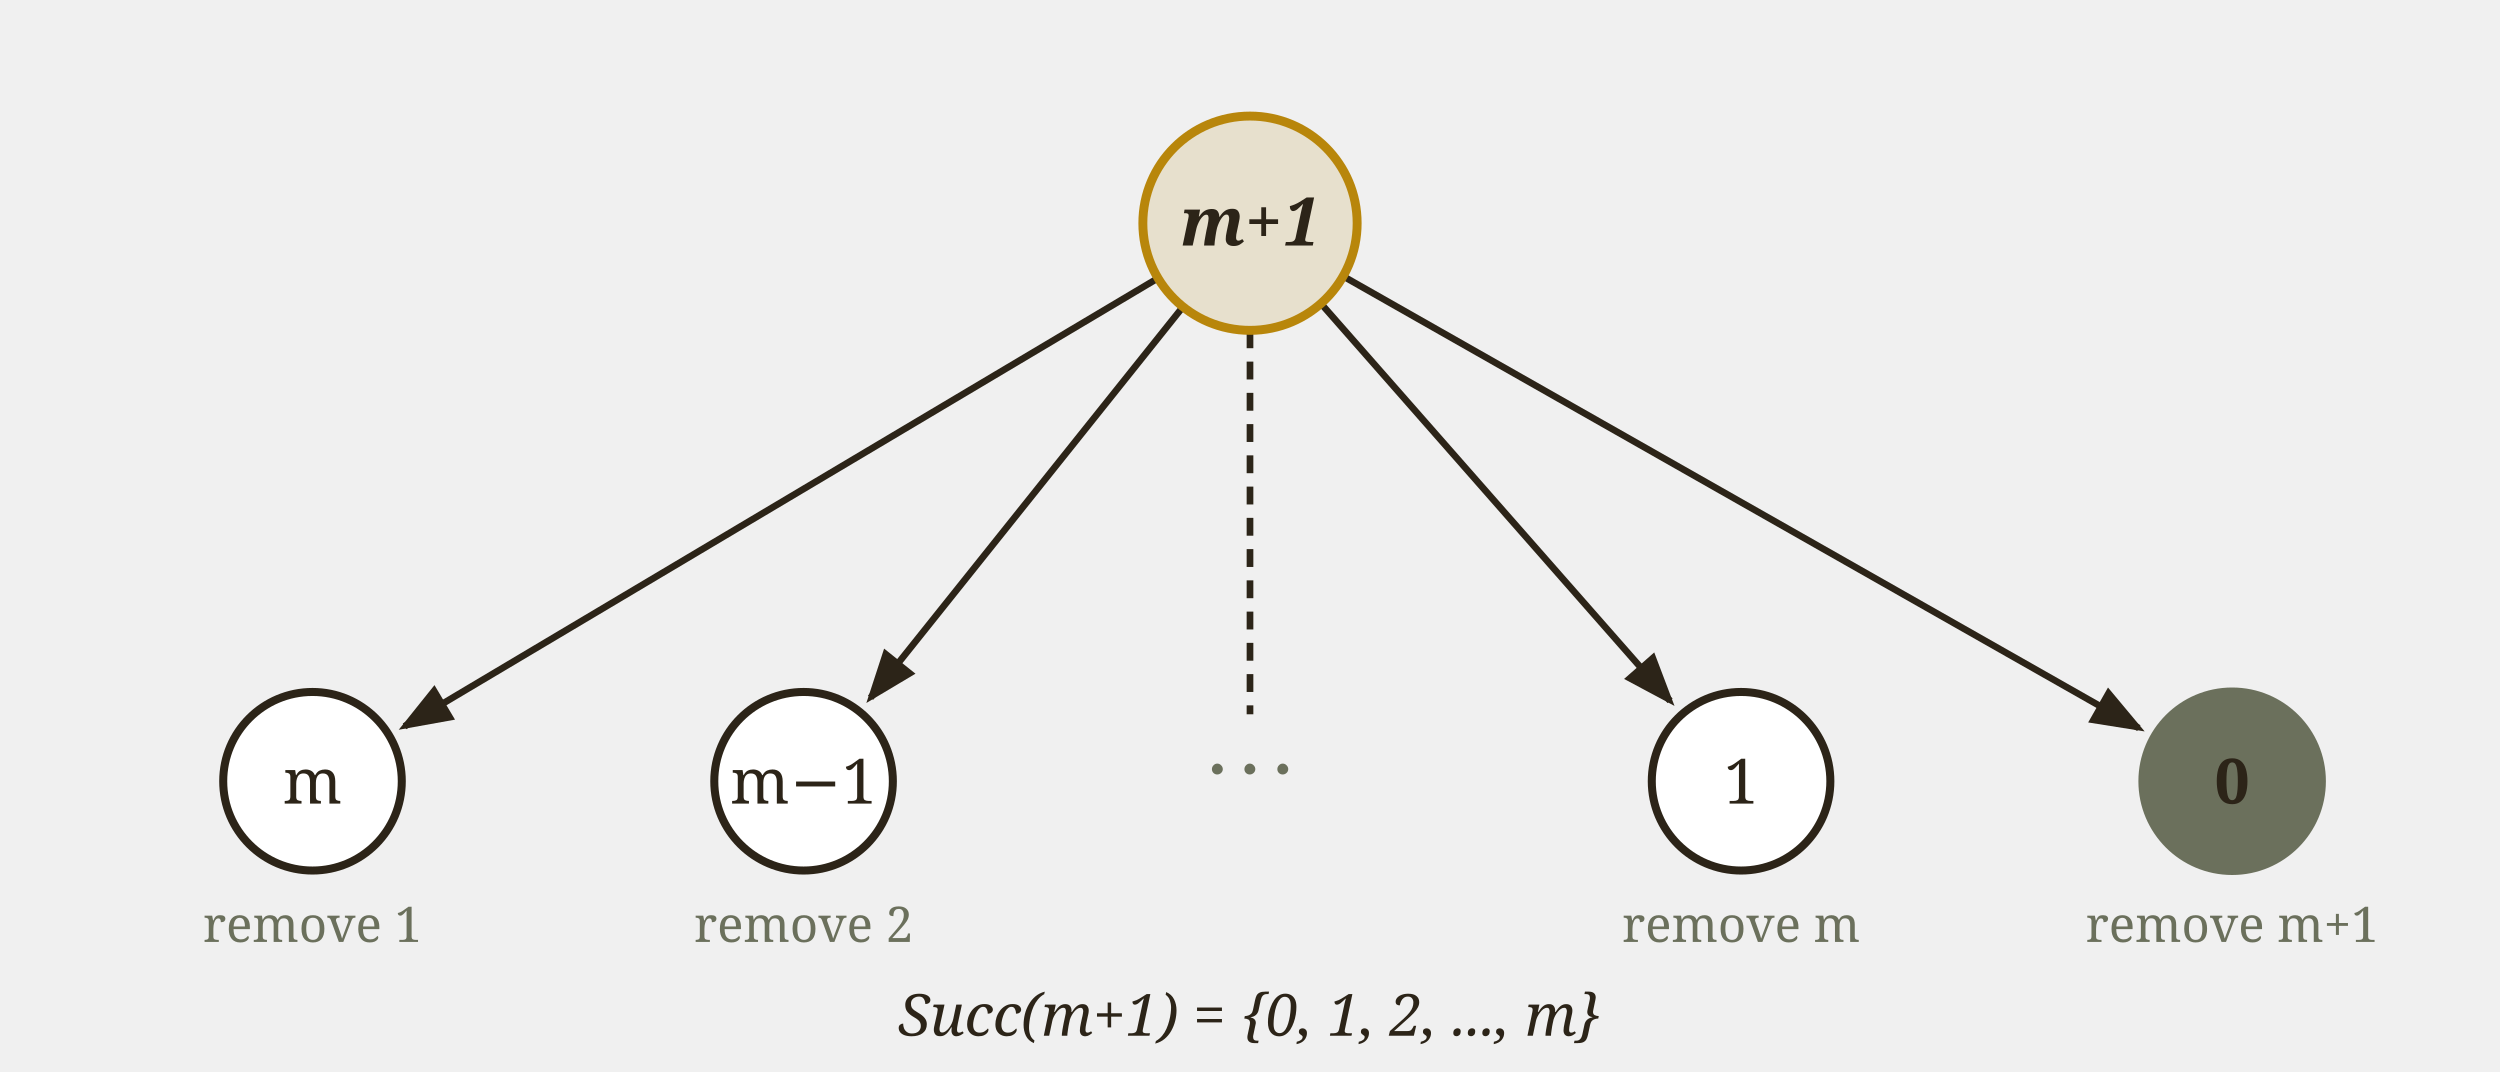
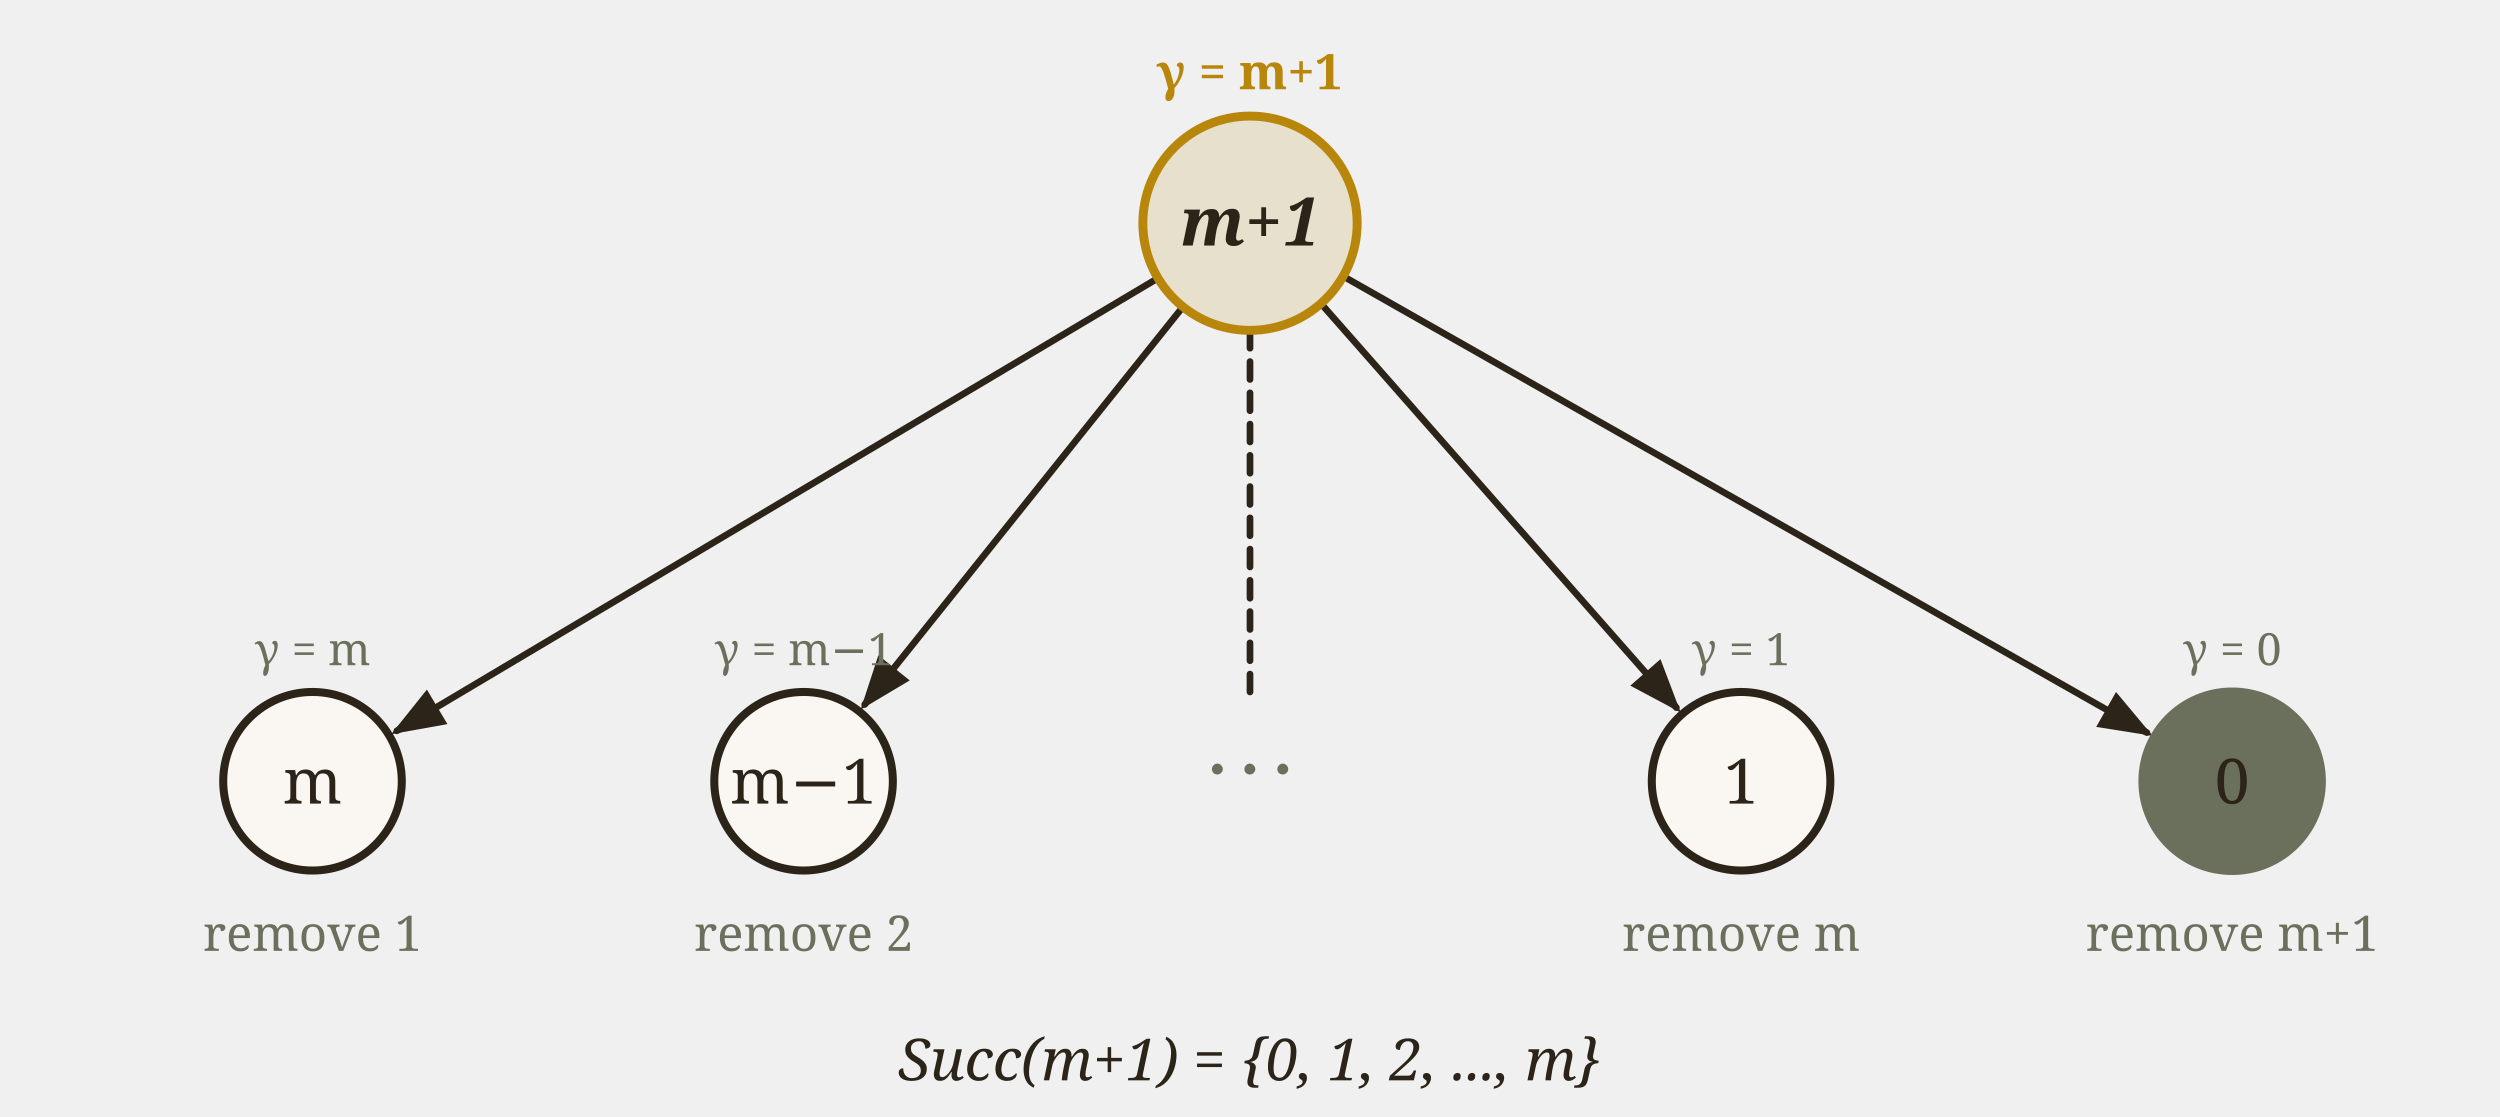
- <svg xmlns="http://www.w3.org/2000/svg" width="560" height="240" viewBox="0 0 560 240">
+ <svg xmlns="http://www.w3.org/2000/svg" width="560" height="250" viewBox="0 0 560 250">
+   <style>
+   @media (prefers-color-scheme: dark) {
+     .bg { fill: #1C1917; }
+     .txt { fill: #E8E0D4; }
+     .txt-sec { fill: #8B9A6B; }
+     .accent { fill: #D4A843; }
+     .accent-stroke { stroke: #D4A843; }
+     .sienna { fill: #C97A50; }
+     .sienna-stroke { stroke: #C97A50; }
+     .olive { fill: #8B9A6B; }
+     .olive-stroke { stroke: #8B9A6B; }
+     .border-stroke { stroke: #44403C; }
+     .line { stroke: #E8E0D4; }
+     .line-light { stroke: #44403C; }
+     .node-fill { fill: #1C1917; }
+     .node-stroke { stroke: #E8E0D4; }
+     .accent-bg { fill: #D4A843; fill-opacity: 0.2; }
+     .olive-bg { fill: #8B9A6B; fill-opacity: 0.2; }
+     .sienna-bg { fill: #C97A50; fill-opacity: 0.2; }
+     .marker-dark { fill: #E8E0D4; }
+     .marker-accent { fill: #D4A843; }
+     .marker-olive { fill: #8B9A6B; }
+     .marker-sienna { fill: #C97A50; }
+     .xor-bg { fill: #D4A843; fill-opacity: 0.12; }
+     .highlight-bg { fill: #D4A843; fill-opacity: 0.08; }
+     .kernel-fill { fill: #D4A843; }
+     .p-fill { fill: #8B9A6B; }
+     .n-fill { fill: #C97A50; }
+   }
+   .dark .bg { fill: #1C1917; }
+   .dark .txt { fill: #E8E0D4; }
+   .dark .txt-sec { fill: #8B9A6B; }
+   .dark .accent { fill: #D4A843; }
+   .dark .accent-stroke { stroke: #D4A843; }
+   .dark .sienna { fill: #C97A50; }
+   .dark .sienna-stroke { stroke: #C97A50; }
+   .dark .olive { fill: #8B9A6B; }
+   .dark .olive-stroke { stroke: #8B9A6B; }
+   .dark .border-stroke { stroke: #44403C; }
+   .dark .line { stroke: #E8E0D4; }
+   .dark .line-light { stroke: #44403C; }
+   .dark .node-fill { fill: #1C1917; }
+   .dark .node-stroke { stroke: #E8E0D4; }
+   .dark .accent-bg { fill: #D4A843; fill-opacity: 0.2; }
+   .dark .olive-bg { fill: #8B9A6B; fill-opacity: 0.2; }
+   .dark .sienna-bg { fill: #C97A50; fill-opacity: 0.2; }
+   .dark .marker-dark { fill: #E8E0D4; }
+   .dark .marker-accent { fill: #D4A843; }
+   .dark .marker-olive { fill: #8B9A6B; }
+   .dark .marker-sienna { fill: #C97A50; }
+   .dark .xor-bg { fill: #D4A843; fill-opacity: 0.12; }
+   .dark .highlight-bg { fill: #D4A843; fill-opacity: 0.08; }
+   .dark .kernel-fill { fill: #D4A843; }
+   .dark .p-fill { fill: #8B9A6B; }
+   .dark .n-fill { fill: #C97A50; }
+ </style>
  <defs>
-     <marker id="t" markerWidth="8" markerHeight="6" refX="7" refY="3" orient="auto">
-       <polygon points="0 0, 8 3, 0 6" fill="#2C2418" />
+     <marker id="arr" markerWidth="8" markerHeight="6" refX="7" refY="3" orient="auto">
+       <polygon points="0 0, 8 3, 0 6" class="marker-dark" fill="#2C2418" />
    </marker>
-     <marker id="t-accent" markerWidth="8" markerHeight="6" refX="7" refY="3" orient="auto">
-       <polygon points="0 0, 8 3, 0 6" fill="#B8860B" />
+     <marker id="arr-accent" markerWidth="8" markerHeight="6" refX="7" refY="3" orient="auto">
+       <polygon points="0 0, 8 3, 0 6" class="marker-accent" fill="#B8860B" />
    </marker>
-     <marker id="t-green" markerWidth="8" markerHeight="6" refX="7" refY="3" orient="auto">
-       <polygon points="0 0, 8 3, 0 6" fill="#6B705C" />
+     <marker id="arr-olive" markerWidth="8" markerHeight="6" refX="7" refY="3" orient="auto">
+       <polygon points="0 0, 8 3, 0 6" class="marker-olive" fill="#6B705C" />
    </marker>
-     <marker id="t-red" markerWidth="8" markerHeight="6" refX="7" refY="3" orient="auto">
-       <polygon points="0 0, 8 3, 0 6" fill="#A0522D" />
+     <marker id="arr-sienna" markerWidth="8" markerHeight="6" refX="7" refY="3" orient="auto">
+       <polygon points="0 0, 8 3, 0 6" class="marker-sienna" fill="#A0522D" />
    </marker>
+     <filter id="shadow" x="-10%" y="-10%" width="130%" height="130%">
+       <feDropShadow dx="1" dy="1" stdDeviation="1.5" flood-opacity="0.1" />
+     </filter>
  </defs>
-   <line x1="259.4" y1="62.3" x2="90.6" y2="162.7" stroke="#2C2418" stroke-width="1.5" marker-end="url(#t)" />
-   <line x1="265.0" y1="68.7" x2="195.0" y2="156.3" stroke="#2C2418" stroke-width="1.5" marker-end="url(#t)" />
-   <line x1="295.9" y1="68.0" x2="374.1" y2="157.0" stroke="#2C2418" stroke-width="1.5" marker-end="url(#t)" />
-   <line x1="300.9" y1="61.9" x2="479.1" y2="163.1" stroke="#2C2418" stroke-width="1.5" marker-end="url(#t)" />
-   <line x1="280" y1="74" x2="280" y2="160" stroke="#2C2418" stroke-width="1.5" stroke-dasharray="4,3" />
-   <text x="280" y="178" text-anchor="middle" font-family="Georgia, serif" font-size="22" fill="#6B705C">⋯</text>
-   <circle cx="280" cy="50" r="24" fill="#B8860B" fill-opacity="0.15" stroke="#B8860B" stroke-width="2" />
-   <text x="280" y="55" text-anchor="middle" font-family="Georgia, serif" font-size="15" fill="#2C2418" font-weight="bold" font-style="italic">m+1</text>
-   <circle cx="70" cy="175" r="20" fill="white" stroke="#2C2418" stroke-width="1.8" />
-   <text x="70" y="180" text-anchor="middle" font-family="Georgia, serif" font-size="14" fill="#2C2418">m</text>
-   <text x="70" y="211" text-anchor="middle" font-family="Georgia, serif" font-size="11" fill="#6B705C">remove 1</text>
-   <circle cx="180" cy="175" r="20" fill="white" stroke="#2C2418" stroke-width="1.8" />
-   <text x="180" y="180" text-anchor="middle" font-family="Georgia, serif" font-size="14" fill="#2C2418">m−1</text>
-   <text x="180" y="211" text-anchor="middle" font-family="Georgia, serif" font-size="11" fill="#6B705C">remove 2</text>
-   <circle cx="390" cy="175" r="20" fill="white" stroke="#2C2418" stroke-width="1.8" />
-   <text x="390" y="180" text-anchor="middle" font-family="Georgia, serif" font-size="14" fill="#2C2418">1</text>
-   <text x="390" y="211" text-anchor="middle" font-family="Georgia, serif" font-size="11" fill="#6B705C">remove m</text>
-   <circle cx="500" cy="175" r="20" fill="#6B705C" stroke="#6B705C" stroke-width="2" />
-   <text x="500" y="180" text-anchor="middle" font-family="Georgia, serif" font-size="14" fill="#2C2418" font-weight="bold">0</text>
-   <text x="500" y="211" text-anchor="middle" font-family="Georgia, serif" font-size="11" fill="#6B705C">remove m+1</text>
-   <text x="280" y="232" text-anchor="middle" font-family="Georgia, serif" font-size="13" fill="#2C2418" font-style="italic">Succ(m+1) = {0, 1, 2, ..., m}</text>
+   <line x1="259.4" y1="62.3" x2="88.9" y2="163.7" class="line" stroke="#2C2418" stroke-width="1.5" stroke-opacity="1" stroke-linecap="round" marker-end="url(#arr)" />
+   <line x1="265.0" y1="68.7" x2="193.7" y2="157.8" class="line" stroke="#2C2418" stroke-width="1.5" stroke-opacity="1" stroke-linecap="round" marker-end="url(#arr)" />
+   <line x1="295.9" y1="68.0" x2="375.5" y2="158.5" class="line" stroke="#2C2418" stroke-width="1.5" stroke-opacity="1" stroke-linecap="round" marker-end="url(#arr)" />
+   <line x1="300.9" y1="61.9" x2="480.9" y2="164.1" class="line" stroke="#2C2418" stroke-width="1.5" stroke-opacity="1" stroke-linecap="round" marker-end="url(#arr)" />
+   <line x1="280" y1="74" x2="280" y2="155" class="line" stroke="#2C2418" stroke-width="1.5" stroke-opacity="1" stroke-linecap="round" stroke-dasharray="4,3" />
+   <text x="280" y="178" text-anchor="middle" font-family="Georgia, serif" font-size="22" class="txt-sec" fill="#6B705C" font-weight="normal" font-style="normal">⋯</text>
+   <circle cx="280" cy="50" r="24" class="accent-bg accent-stroke" fill="#B8860B" stroke="#B8860B" stroke-width="2" fill-opacity="0.15" />
+   <text x="280" y="55" text-anchor="middle" font-family="Georgia, serif" font-size="15" class="txt" fill="#2C2418" font-weight="bold" font-style="italic">m+1</text>
+   <text x="280" y="20" text-anchor="middle" font-family="Georgia, serif" font-size="11" class="accent" fill="#B8860B" font-weight="bold" font-style="normal">γ = m+1</text>
+   <circle cx="70" cy="175" r="20" class="node-fill node-stroke" fill="#FAF7F2" stroke="#2C2418" stroke-width="1.8" fill-opacity="1" />
+   <text x="70" y="180" text-anchor="middle" font-family="Georgia, serif" font-size="14" class="txt" fill="#2C2418" font-weight="normal" font-style="normal">m</text>
+   <text x="70" y="213" text-anchor="middle" font-family="Georgia, serif" font-size="11" class="txt-sec" fill="#6B705C" font-weight="normal" font-style="normal">remove 1</text>
+   <text x="70" y="149" text-anchor="middle" font-family="Georgia, serif" font-size="10" class="txt-sec" fill="#6B705C" font-weight="normal" font-style="normal">γ = m</text>
+   <circle cx="180" cy="175" r="20" class="node-fill node-stroke" fill="#FAF7F2" stroke="#2C2418" stroke-width="1.8" fill-opacity="1" />
+   <text x="180" y="180" text-anchor="middle" font-family="Georgia, serif" font-size="14" class="txt" fill="#2C2418" font-weight="normal" font-style="normal">m−1</text>
+   <text x="180" y="213" text-anchor="middle" font-family="Georgia, serif" font-size="11" class="txt-sec" fill="#6B705C" font-weight="normal" font-style="normal">remove 2</text>
+   <text x="180" y="149" text-anchor="middle" font-family="Georgia, serif" font-size="10" class="txt-sec" fill="#6B705C" font-weight="normal" font-style="normal">γ = m−1</text>
+   <circle cx="390" cy="175" r="20" class="node-fill node-stroke" fill="#FAF7F2" stroke="#2C2418" stroke-width="1.8" fill-opacity="1" />
+   <text x="390" y="180" text-anchor="middle" font-family="Georgia, serif" font-size="14" class="txt" fill="#2C2418" font-weight="normal" font-style="normal">1</text>
+   <text x="390" y="213" text-anchor="middle" font-family="Georgia, serif" font-size="11" class="txt-sec" fill="#6B705C" font-weight="normal" font-style="normal">remove m</text>
+   <text x="390" y="149" text-anchor="middle" font-family="Georgia, serif" font-size="10" class="txt-sec" fill="#6B705C" font-weight="normal" font-style="normal">γ = 1</text>
+   <circle cx="500" cy="175" r="20" class="olive-bg olive-stroke" fill="#6B705C" stroke="#6B705C" stroke-width="2" fill-opacity="1" />
+   <text x="500" y="180" text-anchor="middle" font-family="Georgia, serif" font-size="14" class="txt" fill="#2C2418" font-weight="normal" font-style="normal">0</text>
+   <text x="500" y="213" text-anchor="middle" font-family="Georgia, serif" font-size="11" class="txt-sec" fill="#6B705C" font-weight="normal" font-style="normal">remove m+1</text>
+   <text x="500" y="149" text-anchor="middle" font-family="Georgia, serif" font-size="10" class="txt-sec" fill="#6B705C" font-weight="normal" font-style="normal">γ = 0</text>
+   <text x="280" y="242" text-anchor="middle" font-family="Georgia, serif" font-size="13" class="txt" fill="#2C2418" font-weight="normal" font-style="italic">Succ(m+1) = {0, 1, 2, ..., m}</text>
</svg>
